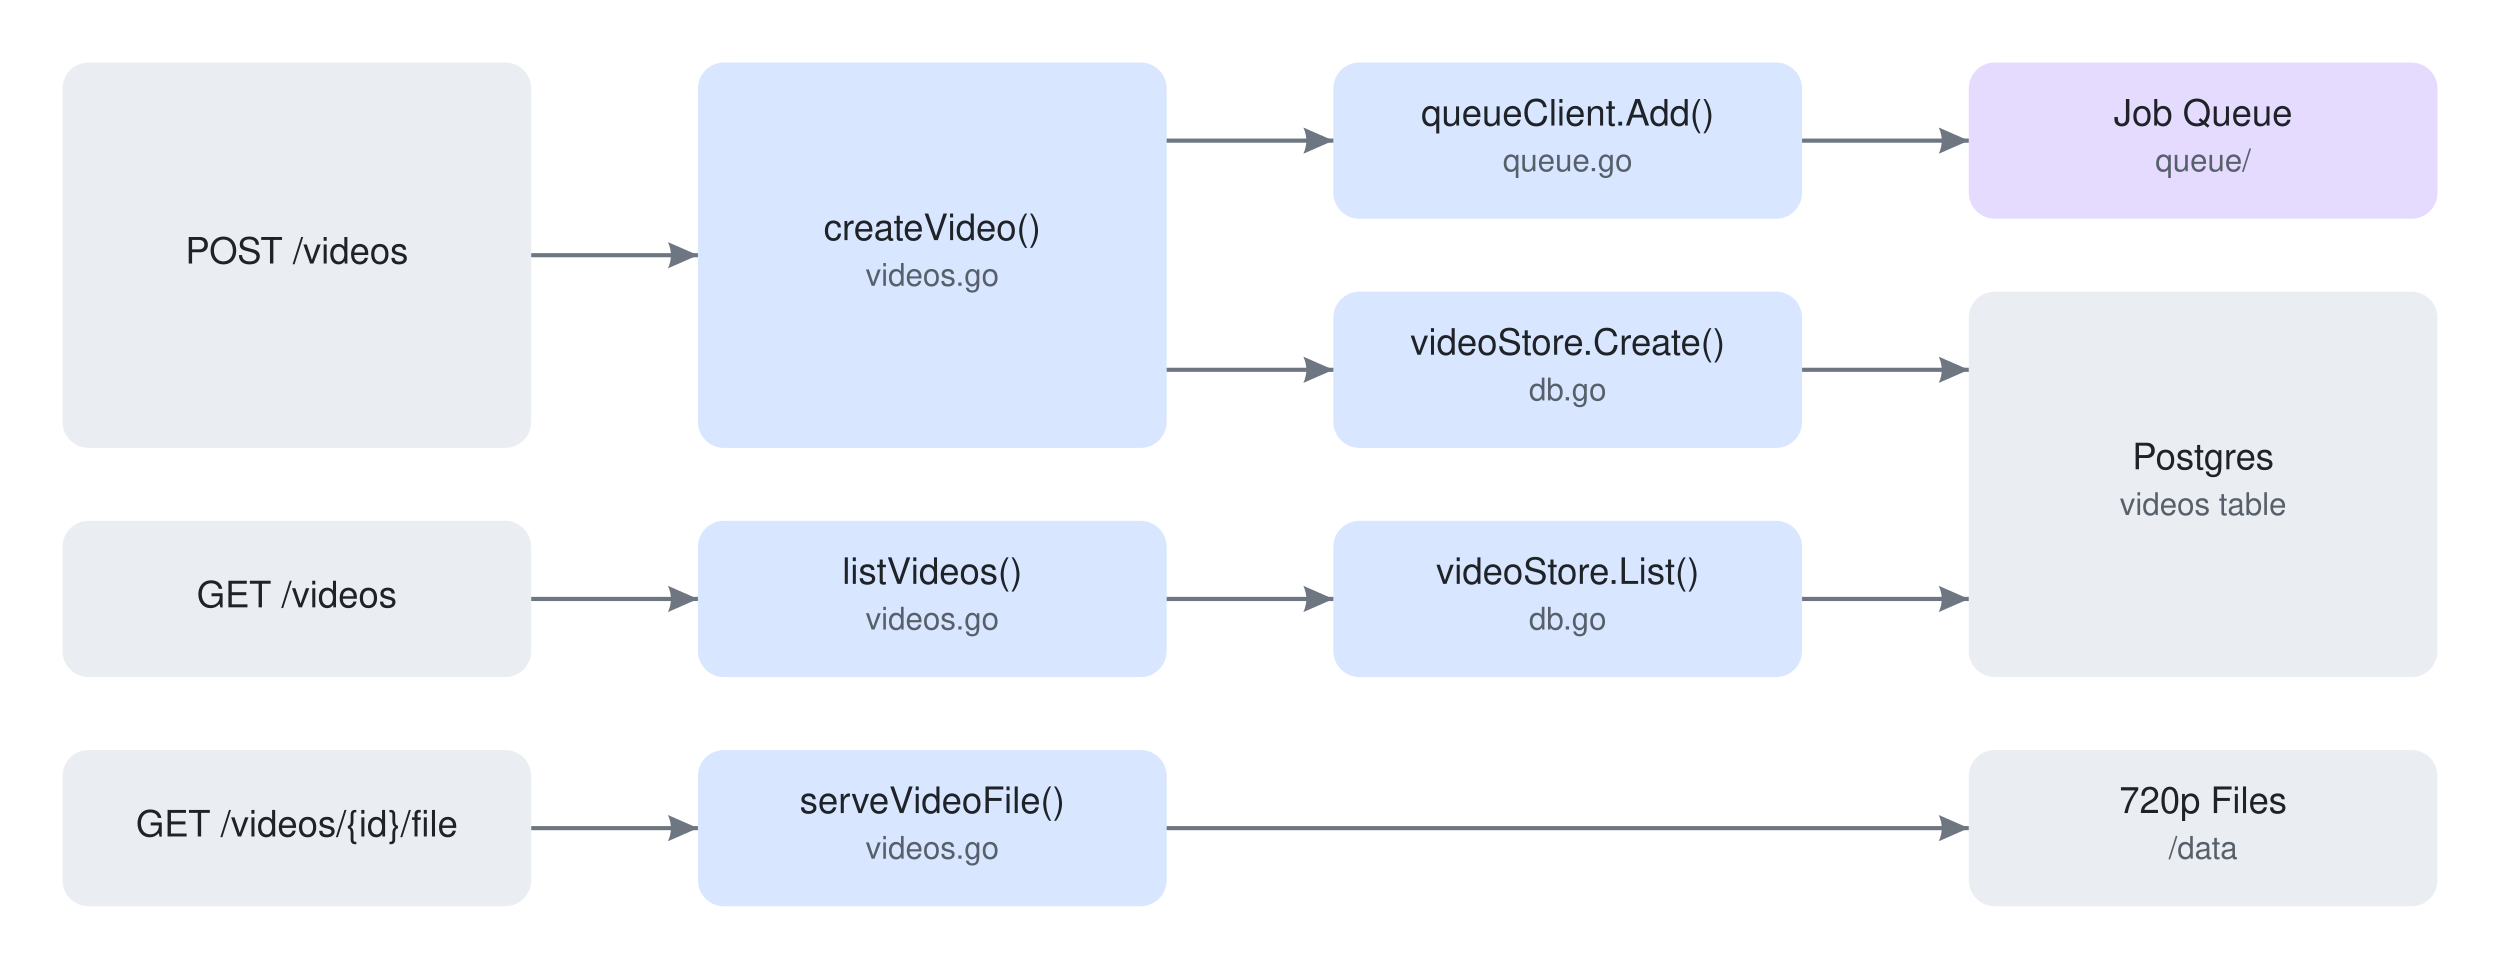
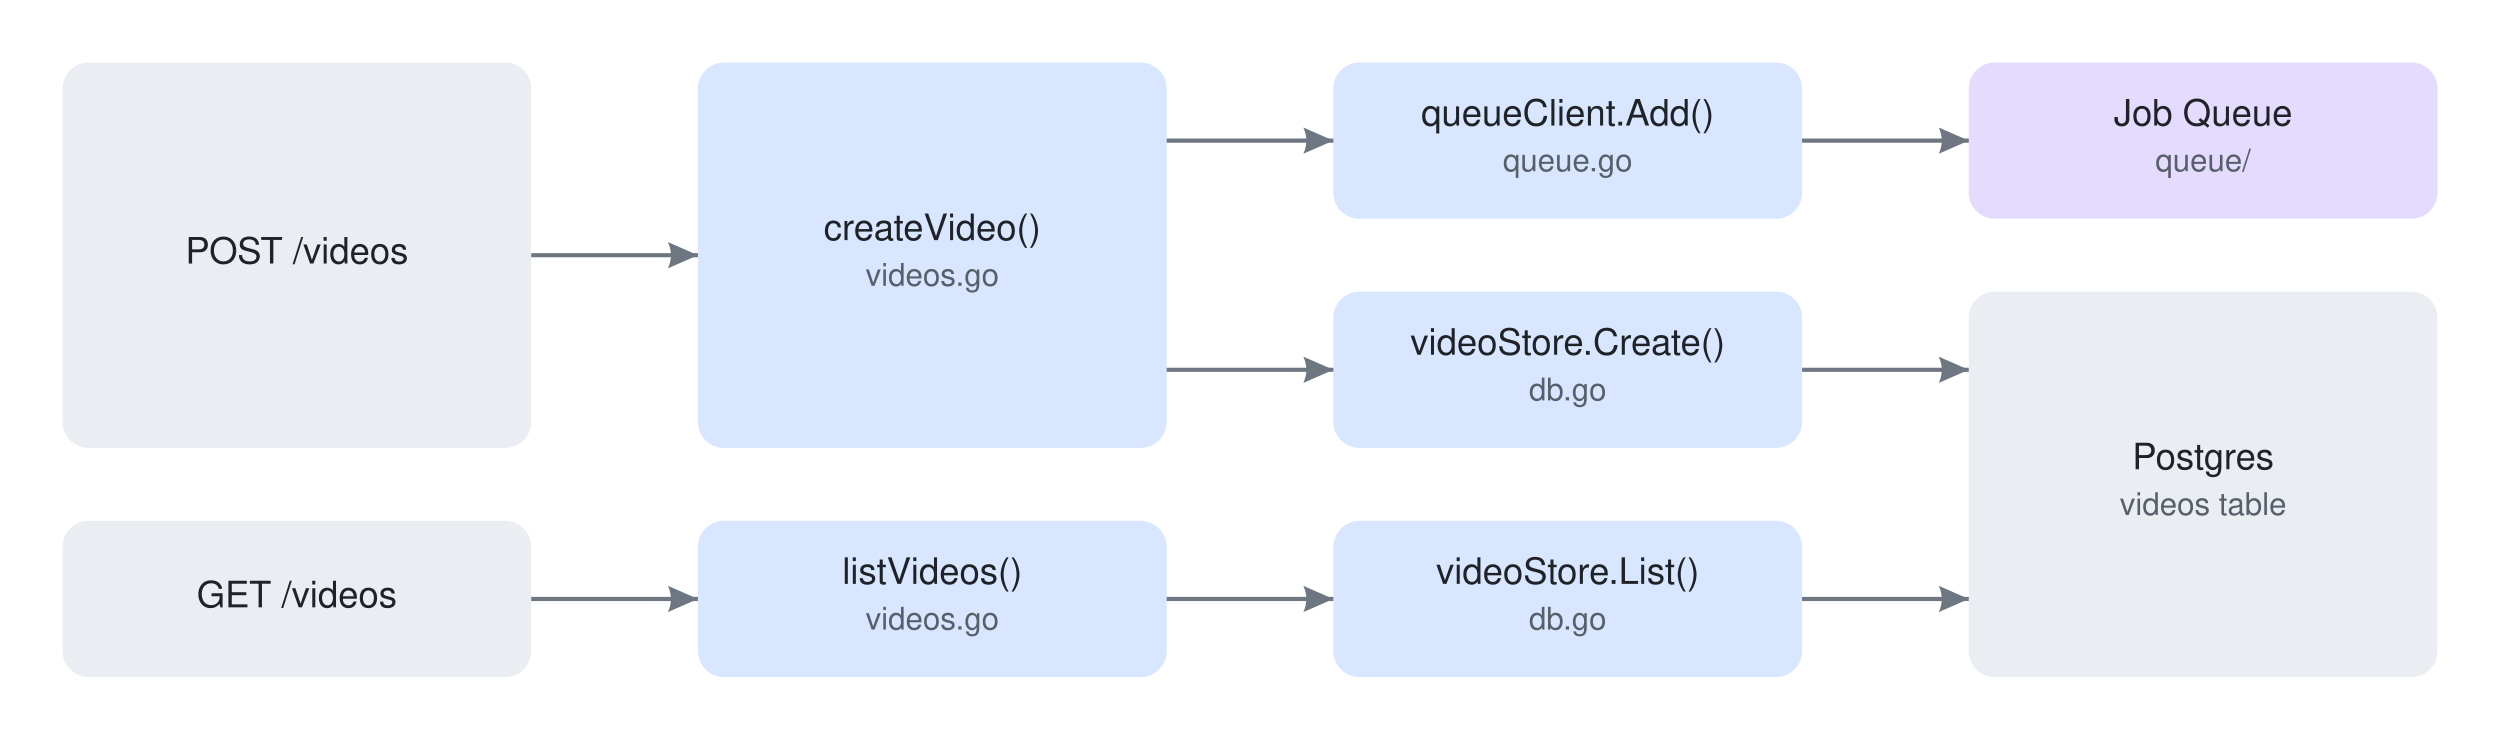
- <svg xmlns="http://www.w3.org/2000/svg" viewBox="0 0 960 372" width="960" height="372" role="img" aria-label="How the API handles each request">
+ <svg xmlns="http://www.w3.org/2000/svg" viewBox="0 0 960 284" width="960" height="284" role="img" aria-label="How the API handles each request">
  <style>
    text { font-family: -apple-system, "Segoe UI", Helvetica, Arial, sans-serif; font-size: 14px; fill: #1f2328; text-anchor: middle; dominant-baseline: central; }
    .sub { font-size: 12px; fill: #57606a; }
    .folder { font-size: 13px; font-weight: 600; fill: #57606a; text-anchor: start; }
    .web { fill: #ffe3c4; } .p-web { fill: #fff6ec; }
    .nginx { fill: #cdeee8; } .p-nginx { fill: #effaf8; }
    .api { fill: #d8e6ff; } .p-api { fill: #f2f6ff; }
    .queue { fill: #e5dbff; } .p-queue { fill: #f7f3ff; }
    .worker { fill: #d3efdc; } .p-worker { fill: #f0f9f3; }
    .ext { fill: #eaeef2; } .p-ext { fill: #f6f8fa; }
    .ln { fill: none; stroke: #6e7781; stroke-width: 1.6; stroke-linecap: round; }
    .head { fill: #6e7781; }
    @media (prefers-color-scheme: dark) {
      text { fill: #f0f6fc; }
      .sub, .folder { fill: #c9d1d9; }
      .web { fill: #6b4e30; } .p-web { fill: #3a2e22; }
      .nginx { fill: #2f6158; } .p-nginx { fill: #243b38; }
      .api { fill: #34507e; } .p-api { fill: #263147; }
      .queue { fill: #4f4180; } .p-queue { fill: #312a47; }
      .worker { fill: #326343; } .p-worker { fill: #253a2d; }
      .ext { fill: #3d444d; } .p-ext { fill: #30363d; }
      .ln { stroke: #a0a8b0; }
      .head { fill: #a0a8b0; }
    }
  </style>
  <defs>
    <marker id="a" viewBox="0 0 10 10" refX="9" refY="5" markerWidth="9" markerHeight="9" orient="auto-start-reverse">
      <path class="head" d="M1 1.5 L9 5 L1 8.5 Q2.6 5 1 1.5 Z" />
    </marker>
  </defs>
  <path class="ln" d="M204 98 H268" marker-end="url(#a)" />
  <path class="ln" d="M448 54 H512" marker-end="url(#a)" />
  <path class="ln" d="M692 54 H756" marker-end="url(#a)" />
  <path class="ln" d="M448 142 H512" marker-end="url(#a)" />
  <path class="ln" d="M692 142 H756" marker-end="url(#a)" />
  <path class="ln" d="M204 230 H268" marker-end="url(#a)" />
  <path class="ln" d="M448 230 H512" marker-end="url(#a)" />
  <path class="ln" d="M692 230 H756" marker-end="url(#a)" />
-   <path class="ln" d="M204 318 H268" marker-end="url(#a)" />
-   <path class="ln" d="M448 318 H756" marker-end="url(#a)" />
  <rect class="ext" x="24" y="24" width="180" height="148" rx="10" />
  <text x="114" y="98">POST /videos</text>
  <rect class="api" x="268" y="24" width="180" height="148" rx="10" />
  <text x="358" y="89">createVideo()</text>
  <text class="sub" x="358" y="107">videos.go</text>
  <rect class="api" x="512" y="24" width="180" height="60" rx="10" />
  <text x="602" y="45">queueClient.Add()</text>
  <text class="sub" x="602" y="63">queue.go</text>
  <rect class="queue" x="756" y="24" width="180" height="60" rx="10" />
  <text x="846" y="45">Job Queue</text>
  <text class="sub" x="846" y="63">queue/</text>
  <rect class="api" x="512" y="112" width="180" height="60" rx="10" />
  <text x="602" y="133">videoStore.Create()</text>
  <text class="sub" x="602" y="151">db.go</text>
  <rect class="ext" x="756" y="112" width="180" height="148" rx="10" />
  <text x="846" y="177">Postgres</text>
  <text class="sub" x="846" y="195">videos table</text>
  <rect class="ext" x="24" y="200" width="180" height="60" rx="10" />
  <text x="114" y="230">GET /videos</text>
  <rect class="api" x="268" y="200" width="180" height="60" rx="10" />
  <text x="358" y="221">listVideos()</text>
  <text class="sub" x="358" y="239">videos.go</text>
  <rect class="api" x="512" y="200" width="180" height="60" rx="10" />
  <text x="602" y="221">videoStore.List()</text>
  <text class="sub" x="602" y="239">db.go</text>
-   <rect class="ext" x="24" y="288" width="180" height="60" rx="10" />
-   <text x="114" y="318">GET /videos/{id}/file</text>
-   <rect class="api" x="268" y="288" width="180" height="60" rx="10" />
-   <text x="358" y="309">serveVideoFile()</text>
-   <text class="sub" x="358" y="327">videos.go</text>
-   <rect class="ext" x="756" y="288" width="180" height="60" rx="10" />
-   <text x="846" y="309">720p Files</text>
-   <text class="sub" x="846" y="327">/data</text>
</svg>
